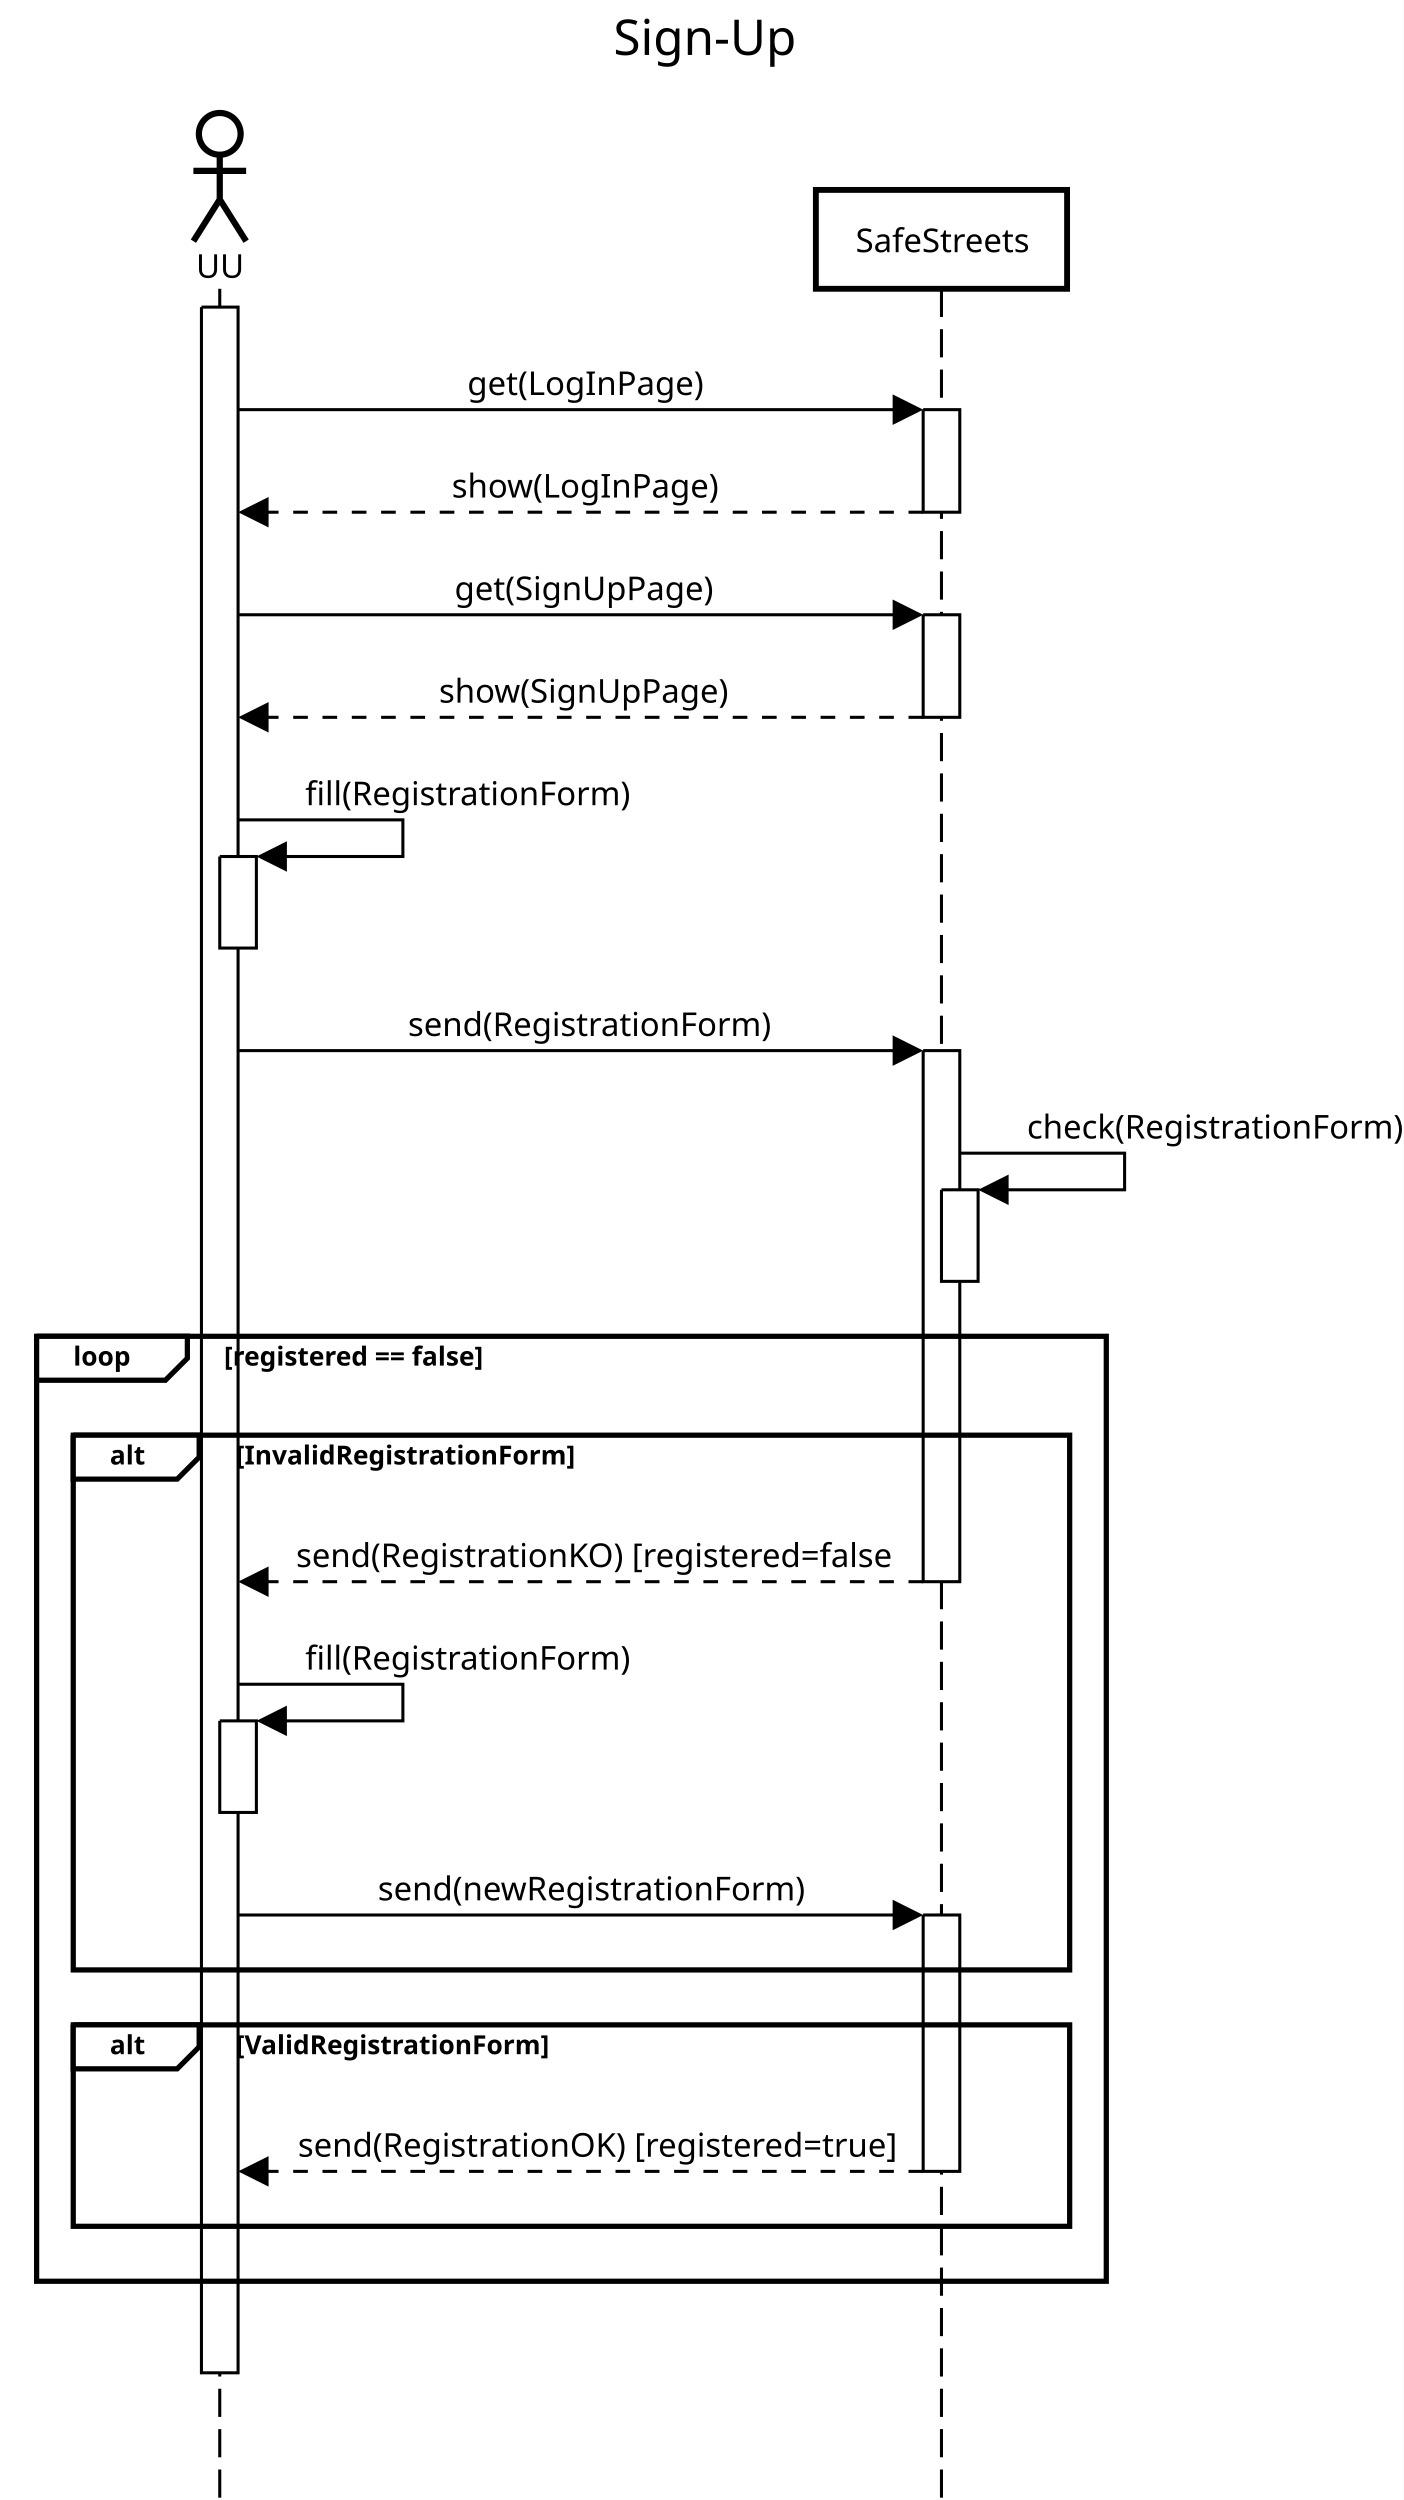
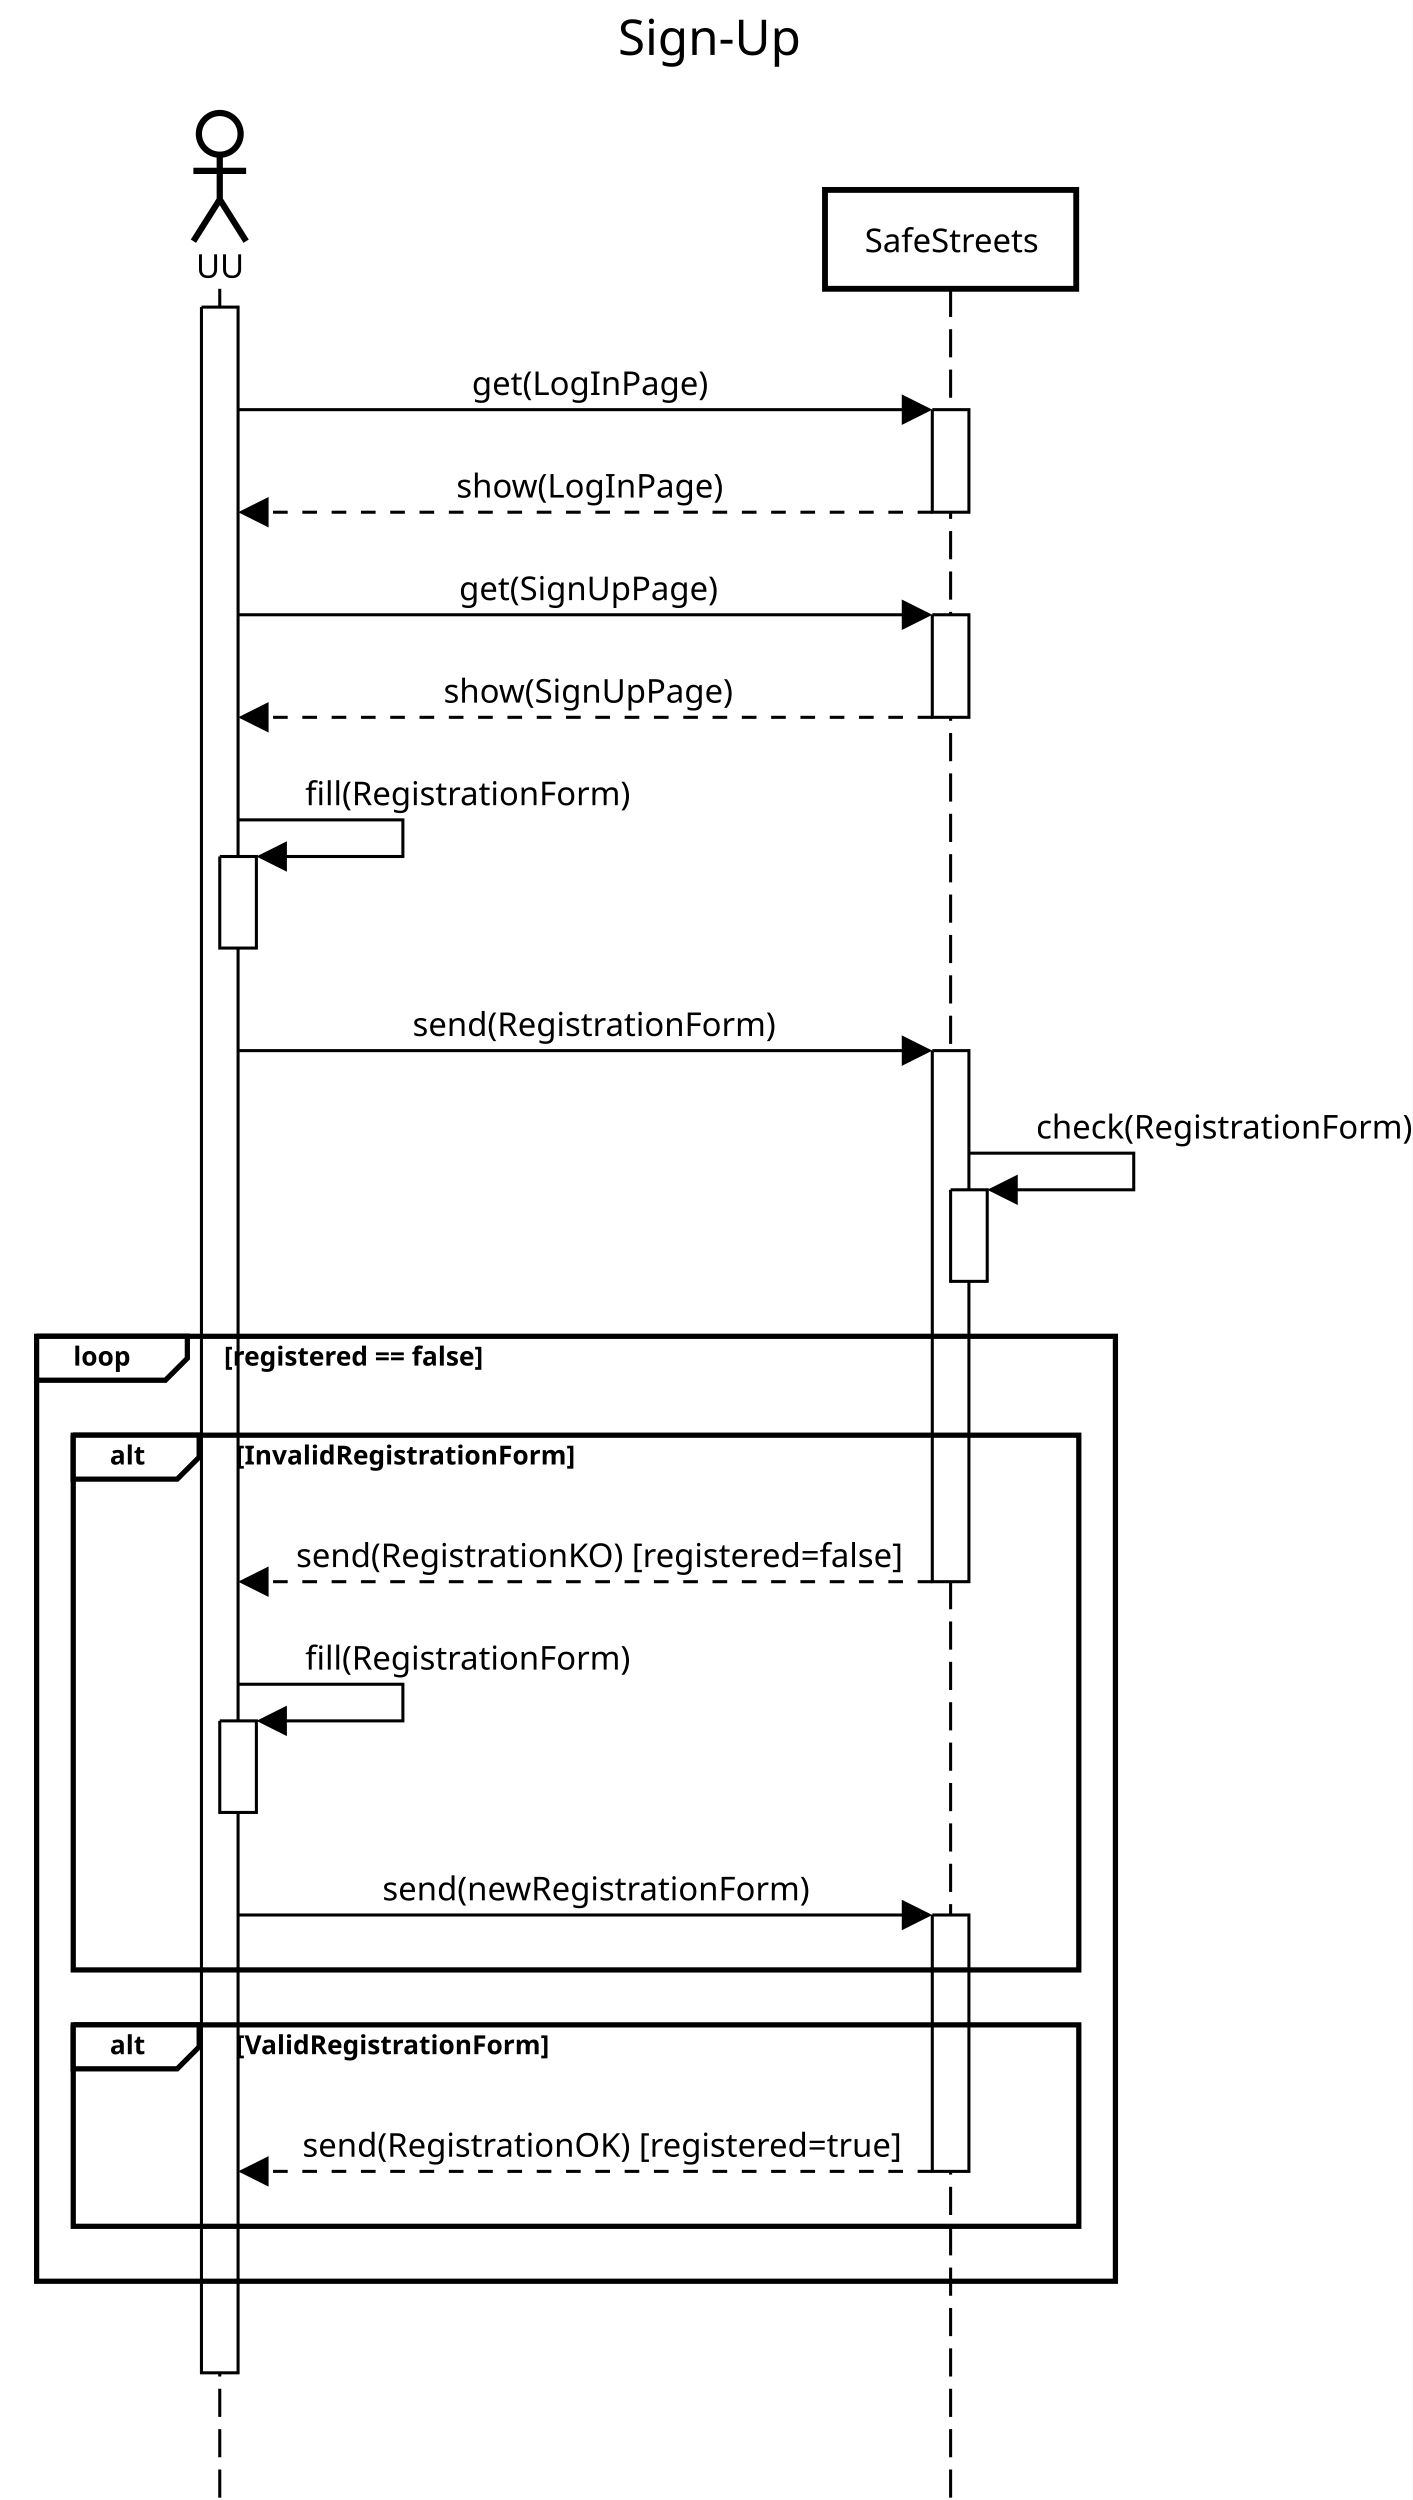
- <svg xmlns="http://www.w3.org/2000/svg" version="1.1" width="626" height="1115">
+ <svg xmlns="http://www.w3.org/2000/svg" version="1.1" width="630" height="1115">
  <defs />
  <g>
    <g />
    <g />
    <g />
    <g />
    <g />
    <g />
    <g />
    <g />
    <g />
    <g />
    <g />
    <g>
-       <rect fill="white" stroke="none" x="0" y="0" width="626" height="1115" />
-     </g>
-     <g>
-       <text fill="black" stroke="none" font-family="sans-serif" font-size="16.5pt" font-style="normal" font-weight="normal" text-decoration="normal" x="273.593" y="24.503" text-anchor="start" dominant-baseline="alphabetic">Sign-Up</text>
+       <rect fill="white" stroke="none" x="0" y="0" width="630" height="1115" />
+     </g>
+     <g>
+       <text fill="black" stroke="none" font-family="sans-serif" font-size="16.5pt" font-style="normal" font-weight="normal" text-decoration="normal" x="275.629" y="24.503" text-anchor="start" dominant-baseline="alphabetic">Sign-Up</text>
    </g>
    <g />
    <g>
      <path fill="none" stroke="black" paint-order="fill stroke markers" d=" M 98.011 128.803 L 98.011 1115.449" stroke-miterlimit="10" stroke-width="1.361" stroke-dasharray="12.566,5.445" />
-       <path fill="none" stroke="black" paint-order="fill stroke markers" d=" M 419.897 128.803 L 419.897 1115.449" stroke-miterlimit="10" stroke-width="1.361" stroke-dasharray="12.566,5.445" />
+       <path fill="none" stroke="black" paint-order="fill stroke markers" d=" M 423.97 128.803 L 423.97 1115.449" stroke-miterlimit="10" stroke-width="1.361" stroke-dasharray="12.566,5.445" />
    </g>
    <g>
      <g>
        <path fill="white" stroke="black" paint-order="fill stroke markers" d=" M 107.322 59.705 A 9.311 9.311 0 1 1 107.322 59.696 M 98.011 69.016 L 98.011 88.945 M 86.25 76.204 L 109.773 76.204 M 98.011 88.945 L 86.25 107.567 M 98.011 88.945 L 109.773 107.567" stroke-miterlimit="10" stroke-width="2.777" stroke-dasharray="" />
      </g>
      <g>
        <g />
        <text fill="black" stroke="none" font-family="sans-serif" font-size="11pt" font-style="normal" font-weight="normal" text-decoration="normal" x="87.424" y="123.903" text-anchor="start" dominant-baseline="alphabetic">UU</text>
      </g>
      <path fill="none" stroke="none" />
      <g>
-         <path fill="white" stroke="black" paint-order="fill stroke markers" d=" M 363.873 84.698 L 475.921 84.698 L 475.921 128.803 L 363.873 128.803 L 363.873 84.698 Z" stroke-miterlimit="10" stroke-width="2.614" stroke-dasharray="" />
-       </g>
-       <g>
-         <g />
-         <text fill="black" stroke="none" font-family="sans-serif" font-size="11pt" font-style="normal" font-weight="normal" text-decoration="normal" x="381.597" y="112.468" text-anchor="start" dominant-baseline="alphabetic">SafeStreets</text>
+         <path fill="white" stroke="black" paint-order="fill stroke markers" d=" M 367.946 84.698 L 479.994 84.698 L 479.994 128.803 L 367.946 128.803 L 367.946 84.698 Z" stroke-miterlimit="10" stroke-width="2.614" stroke-dasharray="" />
+       </g>
+       <g>
+         <g />
+         <text fill="black" stroke="none" font-family="sans-serif" font-size="11pt" font-style="normal" font-weight="normal" text-decoration="normal" x="385.67" y="112.468" text-anchor="start" dominant-baseline="alphabetic">SafeStreets</text>
      </g>
    </g>
    <g>
      <path fill="white" stroke="black" paint-order="fill stroke markers" d=" M 89.844 136.971 L 106.179 136.971 L 106.179 1058.276 L 89.844 1058.276 L 89.844 136.971" stroke-miterlimit="10" stroke-width="1.361" stroke-dasharray="" />
-       <path fill="white" stroke="black" paint-order="fill stroke markers" d=" M 411.729 182.709 L 428.065 182.709 L 428.065 228.448 L 411.729 228.448 L 411.729 182.709" stroke-miterlimit="10" stroke-width="1.361" stroke-dasharray="" />
-       <path fill="white" stroke="black" paint-order="fill stroke markers" d=" M 411.729 274.186 L 428.065 274.186 L 428.065 319.925 L 411.729 319.925 L 411.729 274.186" stroke-miterlimit="10" stroke-width="1.361" stroke-dasharray="" />
+       <path fill="white" stroke="black" paint-order="fill stroke markers" d=" M 415.802 182.709 L 432.138 182.709 L 432.138 228.448 L 415.802 228.448 L 415.802 182.709" stroke-miterlimit="10" stroke-width="1.361" stroke-dasharray="" />
+       <path fill="white" stroke="black" paint-order="fill stroke markers" d=" M 415.802 274.186 L 432.138 274.186 L 432.138 319.925 L 415.802 319.925 L 415.802 274.186" stroke-miterlimit="10" stroke-width="1.361" stroke-dasharray="" />
      <path fill="white" stroke="black" paint-order="fill stroke markers" d=" M 98.011 381.999 L 114.346 381.999 L 114.346 422.837 L 98.011 422.837 L 98.011 381.999" stroke-miterlimit="10" stroke-width="1.361" stroke-dasharray="" />
-       <path fill="white" stroke="black" paint-order="fill stroke markers" d=" M 411.729 468.575 L 428.065 468.575 L 428.065 705.436 L 411.729 705.436 L 411.729 468.575" stroke-miterlimit="10" stroke-width="1.361" stroke-dasharray="" />
-       <path fill="white" stroke="black" paint-order="fill stroke markers" d=" M 419.897 530.649 L 436.232 530.649 L 436.232 571.487 L 419.897 571.487 L 419.897 530.649" stroke-miterlimit="10" stroke-width="1.361" stroke-dasharray="" />
+       <path fill="white" stroke="black" paint-order="fill stroke markers" d=" M 415.802 468.575 L 432.138 468.575 L 432.138 705.436 L 415.802 705.436 L 415.802 468.575" stroke-miterlimit="10" stroke-width="1.361" stroke-dasharray="" />
+       <path fill="white" stroke="black" paint-order="fill stroke markers" d=" M 423.97 530.649 L 440.305 530.649 L 440.305 571.487 L 423.97 571.487 L 423.97 530.649" stroke-miterlimit="10" stroke-width="1.361" stroke-dasharray="" />
      <path fill="white" stroke="black" paint-order="fill stroke markers" d=" M 98.011 767.51 L 114.346 767.51 L 114.346 808.348 L 98.011 808.348 L 98.011 767.51" stroke-miterlimit="10" stroke-width="1.361" stroke-dasharray="" />
-       <path fill="white" stroke="black" paint-order="fill stroke markers" d=" M 411.729 854.086 L 428.065 854.086 L 428.065 968.433 L 411.729 968.433 L 411.729 854.086" stroke-miterlimit="10" stroke-width="1.361" stroke-dasharray="" />
-       <g>
-         <g>
-           <rect fill="white" stroke="none" x="205.971" y="161.473" width="105.967" height="21.236" />
-         </g>
-         <text fill="black" stroke="none" font-family="sans-serif" font-size="11pt" font-style="normal" font-weight="normal" text-decoration="normal" x="208.421" y="176.175" text-anchor="start" dominant-baseline="alphabetic">get(LogInPage)</text>
-       </g>
-       <g>
-         <path fill="none" stroke="black" paint-order="fill stroke markers" d=" M 106.179 182.709 L 409.007 182.709" stroke-miterlimit="10" stroke-width="1.361" stroke-dasharray="" />
-         <g transform="translate(411.7293,182.7092) translate(-411.7293,-182.7092)">
-           <path fill="black" stroke="none" paint-order="stroke fill markers" d=" M 398.117 175.903 L 411.729 182.709 L 398.117 189.516 Z" />
-         </g>
-       </g>
-       <g>
-         <g>
-           <rect fill="white" stroke="none" x="199.049" y="207.212" width="119.811" height="21.236" />
-         </g>
-         <text fill="black" stroke="none" font-family="sans-serif" font-size="11pt" font-style="normal" font-weight="normal" text-decoration="normal" x="201.499" y="221.914" text-anchor="start" dominant-baseline="alphabetic">show(LogInPage)</text>
-       </g>
-       <g>
-         <path fill="none" stroke="black" paint-order="fill stroke markers" d=" M 411.729 228.448 L 108.901 228.448" stroke-miterlimit="10" stroke-width="1.361" stroke-dasharray="6.534" />
+       <path fill="white" stroke="black" paint-order="fill stroke markers" d=" M 415.802 854.086 L 432.138 854.086 L 432.138 968.433 L 415.802 968.433 L 415.802 854.086" stroke-miterlimit="10" stroke-width="1.361" stroke-dasharray="" />
+       <g>
+         <g>
+           <rect fill="white" stroke="none" x="208.007" y="161.473" width="105.967" height="21.236" />
+         </g>
+         <text fill="black" stroke="none" font-family="sans-serif" font-size="11pt" font-style="normal" font-weight="normal" text-decoration="normal" x="210.457" y="176.175" text-anchor="start" dominant-baseline="alphabetic">get(LogInPage)</text>
+       </g>
+       <g>
+         <path fill="none" stroke="black" paint-order="fill stroke markers" d=" M 106.179 182.709 L 413.08 182.709" stroke-miterlimit="10" stroke-width="1.361" stroke-dasharray="" />
+         <g transform="translate(415.8024,182.7092) translate(-415.8024,-182.7092)">
+           <path fill="black" stroke="none" paint-order="stroke fill markers" d=" M 402.19 175.903 L 415.802 182.709 L 402.19 189.516 Z" />
+         </g>
+       </g>
+       <g>
+         <g>
+           <rect fill="white" stroke="none" x="201.085" y="207.212" width="119.811" height="21.236" />
+         </g>
+         <text fill="black" stroke="none" font-family="sans-serif" font-size="11pt" font-style="normal" font-weight="normal" text-decoration="normal" x="203.535" y="221.914" text-anchor="start" dominant-baseline="alphabetic">show(LogInPage)</text>
+       </g>
+       <g>
+         <path fill="none" stroke="black" paint-order="fill stroke markers" d=" M 415.802 228.448 L 108.901 228.448" stroke-miterlimit="10" stroke-width="1.361" stroke-dasharray="6.534" />
        <g transform="translate(106.1788,228.4478) translate(-106.1788,-228.4478)">
          <path fill="black" stroke="none" paint-order="stroke fill markers" d=" M 119.791 221.641 L 106.179 228.448 L 119.791 235.254 Z" />
        </g>
      </g>
      <g>
        <g>
-           <rect fill="white" stroke="none" x="200.273" y="252.951" width="117.363" height="21.236" />
-         </g>
-         <text fill="black" stroke="none" font-family="sans-serif" font-size="11pt" font-style="normal" font-weight="normal" text-decoration="normal" x="202.723" y="267.652" text-anchor="start" dominant-baseline="alphabetic">get(SignUpPage)</text>
-       </g>
-       <g>
-         <path fill="none" stroke="black" paint-order="fill stroke markers" d=" M 106.179 274.186 L 409.007 274.186" stroke-miterlimit="10" stroke-width="1.361" stroke-dasharray="" />
-         <g transform="translate(411.7293,274.1864) translate(-411.7293,-274.1864)">
-           <path fill="black" stroke="none" paint-order="stroke fill markers" d=" M 398.117 267.38 L 411.729 274.186 L 398.117 280.993 Z" />
-         </g>
-       </g>
-       <g>
-         <g>
-           <rect fill="white" stroke="none" x="193.351" y="298.689" width="131.207" height="21.236" />
-         </g>
-         <text fill="black" stroke="none" font-family="sans-serif" font-size="11pt" font-style="normal" font-weight="normal" text-decoration="normal" x="195.801" y="313.391" text-anchor="start" dominant-baseline="alphabetic">show(SignUpPage)</text>
-       </g>
-       <g>
-         <path fill="none" stroke="black" paint-order="fill stroke markers" d=" M 411.729 319.925 L 108.901 319.925" stroke-miterlimit="10" stroke-width="1.361" stroke-dasharray="6.534" />
+           <rect fill="white" stroke="none" x="202.309" y="252.951" width="117.363" height="21.236" />
+         </g>
+         <text fill="black" stroke="none" font-family="sans-serif" font-size="11pt" font-style="normal" font-weight="normal" text-decoration="normal" x="204.759" y="267.652" text-anchor="start" dominant-baseline="alphabetic">get(SignUpPage)</text>
+       </g>
+       <g>
+         <path fill="none" stroke="black" paint-order="fill stroke markers" d=" M 106.179 274.186 L 413.08 274.186" stroke-miterlimit="10" stroke-width="1.361" stroke-dasharray="" />
+         <g transform="translate(415.8024,274.1864) translate(-415.8024,-274.1864)">
+           <path fill="black" stroke="none" paint-order="stroke fill markers" d=" M 402.19 267.38 L 415.802 274.186 L 402.19 280.993 Z" />
+         </g>
+       </g>
+       <g>
+         <g>
+           <rect fill="white" stroke="none" x="195.387" y="298.689" width="131.207" height="21.236" />
+         </g>
+         <text fill="black" stroke="none" font-family="sans-serif" font-size="11pt" font-style="normal" font-weight="normal" text-decoration="normal" x="197.837" y="313.391" text-anchor="start" dominant-baseline="alphabetic">show(SignUpPage)</text>
+       </g>
+       <g>
+         <path fill="none" stroke="black" paint-order="fill stroke markers" d=" M 415.802 319.925 L 108.901 319.925" stroke-miterlimit="10" stroke-width="1.361" stroke-dasharray="6.534" />
        <g transform="translate(106.1788,319.925) translate(-106.1788,-319.925)">
          <path fill="black" stroke="none" paint-order="stroke fill markers" d=" M 119.791 313.119 L 106.179 319.925 L 119.791 326.731 Z" />
        </g>
      </g>
      <g>
        <g>
          <rect fill="white" stroke="none" x="133.676" y="344.428" width="140.935" height="21.236" />
        </g>
        <text fill="black" stroke="none" font-family="sans-serif" font-size="11pt" font-style="normal" font-weight="normal" text-decoration="normal" x="136.127" y="359.129" text-anchor="start" dominant-baseline="alphabetic">fill(RegistrationForm)</text>
      </g>
      <g>
        <path fill="none" stroke="black" paint-order="fill stroke markers" d=" M 106.179 365.664 L 179.687 365.664 L 179.687 381.999 L 117.069 381.999" stroke-miterlimit="10" stroke-width="1.361" stroke-dasharray="" />
        <g transform="translate(114.3464,381.9987) translate(-114.3464,-381.9987)">
          <path fill="black" stroke="none" paint-order="stroke fill markers" d=" M 127.959 375.192 L 114.346 381.999 L 127.959 388.805 Z" />
        </g>
      </g>
      <g>
        <g>
-           <rect fill="white" stroke="none" x="179.514" y="447.34" width="158.88" height="21.236" />
-         </g>
-         <text fill="black" stroke="none" font-family="sans-serif" font-size="11pt" font-style="normal" font-weight="normal" text-decoration="normal" x="181.964" y="462.041" text-anchor="start" dominant-baseline="alphabetic">send(RegistrationForm)</text>
-       </g>
-       <g>
-         <path fill="none" stroke="black" paint-order="fill stroke markers" d=" M 106.179 468.575 L 409.007 468.575" stroke-miterlimit="10" stroke-width="1.361" stroke-dasharray="" />
-         <g transform="translate(411.7293,468.5753) translate(-411.7293,-468.5753)">
-           <path fill="black" stroke="none" paint-order="stroke fill markers" d=" M 398.117 461.769 L 411.729 468.575 L 398.117 475.382 Z" />
-         </g>
-       </g>
-       <g>
-         <g>
-           <rect fill="white" stroke="none" x="455.562" y="493.078" width="165.387" height="21.236" />
-         </g>
-         <text fill="black" stroke="none" font-family="sans-serif" font-size="11pt" font-style="normal" font-weight="normal" text-decoration="normal" x="458.012" y="507.78" text-anchor="start" dominant-baseline="alphabetic">check(RegistrationForm)</text>
-       </g>
-       <g>
-         <path fill="none" stroke="black" paint-order="fill stroke markers" d=" M 428.065 514.314 L 501.573 514.314 L 501.573 530.649 L 438.955 530.649" stroke-miterlimit="10" stroke-width="1.361" stroke-dasharray="" />
-         <g transform="translate(436.2321,530.6491) translate(-436.2321,-530.6491)">
-           <path fill="black" stroke="none" paint-order="stroke fill markers" d=" M 449.845 523.843 L 436.232 530.649 L 449.845 537.455 Z" />
-         </g>
-       </g>
-       <g>
-         <g>
-           <rect fill="white" stroke="none" x="129.593" y="684.2" width="258.723" height="21.236" />
-         </g>
-         <text fill="black" stroke="none" font-family="sans-serif" font-size="11pt" font-style="normal" font-weight="normal" text-decoration="normal" x="132.043" y="698.902" text-anchor="start" dominant-baseline="alphabetic">send(RegistrationKO) [registered=false</text>
-       </g>
-       <g>
-         <path fill="none" stroke="black" paint-order="fill stroke markers" d=" M 411.729 705.436 L 108.901 705.436" stroke-miterlimit="10" stroke-width="1.361" stroke-dasharray="6.534" />
+           <rect fill="white" stroke="none" x="181.55" y="447.34" width="158.88" height="21.236" />
+         </g>
+         <text fill="black" stroke="none" font-family="sans-serif" font-size="11pt" font-style="normal" font-weight="normal" text-decoration="normal" x="184.001" y="462.041" text-anchor="start" dominant-baseline="alphabetic">send(RegistrationForm)</text>
+       </g>
+       <g>
+         <path fill="none" stroke="black" paint-order="fill stroke markers" d=" M 106.179 468.575 L 413.08 468.575" stroke-miterlimit="10" stroke-width="1.361" stroke-dasharray="" />
+         <g transform="translate(415.8024,468.5753) translate(-415.8024,-468.5753)">
+           <path fill="black" stroke="none" paint-order="stroke fill markers" d=" M 402.19 461.769 L 415.802 468.575 L 402.19 475.382 Z" />
+         </g>
+       </g>
+       <g>
+         <g>
+           <rect fill="white" stroke="none" x="459.635" y="493.078" width="165.387" height="21.236" />
+         </g>
+         <text fill="black" stroke="none" font-family="sans-serif" font-size="11pt" font-style="normal" font-weight="normal" text-decoration="normal" x="462.085" y="507.78" text-anchor="start" dominant-baseline="alphabetic">check(RegistrationForm)</text>
+       </g>
+       <g>
+         <path fill="none" stroke="black" paint-order="fill stroke markers" d=" M 432.138 514.314 L 505.646 514.314 L 505.646 530.649 L 443.028 530.649" stroke-miterlimit="10" stroke-width="1.361" stroke-dasharray="" />
+         <g transform="translate(440.3052,530.6491) translate(-440.3052,-530.6491)">
+           <path fill="black" stroke="none" paint-order="stroke fill markers" d=" M 453.918 523.843 L 440.305 530.649 L 453.918 537.455 Z" />
+         </g>
+       </g>
+       <g>
+         <g>
+           <rect fill="white" stroke="none" x="129.593" y="684.2" width="262.796" height="21.236" />
+         </g>
+         <text fill="black" stroke="none" font-family="sans-serif" font-size="11pt" font-style="normal" font-weight="normal" text-decoration="normal" x="132.043" y="698.902" text-anchor="start" dominant-baseline="alphabetic">send(RegistrationKO) [registered=false]</text>
+       </g>
+       <g>
+         <path fill="none" stroke="black" paint-order="fill stroke markers" d=" M 415.802 705.436 L 108.901 705.436" stroke-miterlimit="10" stroke-width="1.361" stroke-dasharray="6.534" />
        <g transform="translate(106.1788,705.4358) translate(-106.1788,-705.4358)">
          <path fill="black" stroke="none" paint-order="stroke fill markers" d=" M 119.791 698.629 L 106.179 705.436 L 119.791 712.242 Z" />
        </g>
      </g>
      <g>
        <g>
          <rect fill="white" stroke="none" x="133.676" y="729.939" width="140.935" height="21.236" />
        </g>
        <text fill="black" stroke="none" font-family="sans-serif" font-size="11pt" font-style="normal" font-weight="normal" text-decoration="normal" x="136.127" y="744.64" text-anchor="start" dominant-baseline="alphabetic">fill(RegistrationForm)</text>
      </g>
      <g>
        <path fill="none" stroke="black" paint-order="fill stroke markers" d=" M 106.179 751.174 L 179.687 751.174 L 179.687 767.51 L 117.069 767.51" stroke-miterlimit="10" stroke-width="1.361" stroke-dasharray="" />
        <g transform="translate(114.3464,767.5095) translate(-114.3464,-767.5095)">
          <path fill="black" stroke="none" paint-order="stroke fill markers" d=" M 127.959 760.703 L 114.346 767.51 L 127.959 774.316 Z" />
        </g>
      </g>
      <g>
        <g>
-           <rect fill="white" stroke="none" x="166.067" y="832.85" width="185.774" height="21.236" />
-         </g>
-         <text fill="black" stroke="none" font-family="sans-serif" font-size="11pt" font-style="normal" font-weight="normal" text-decoration="normal" x="168.517" y="847.552" text-anchor="start" dominant-baseline="alphabetic">send(newRegistrationForm)</text>
-       </g>
-       <g>
-         <path fill="none" stroke="black" paint-order="fill stroke markers" d=" M 106.179 854.086 L 409.007 854.086" stroke-miterlimit="10" stroke-width="1.361" stroke-dasharray="" />
-         <g transform="translate(411.7293,854.0861) translate(-411.7293,-854.0861)">
-           <path fill="black" stroke="none" paint-order="stroke fill markers" d=" M 398.117 847.28 L 411.729 854.086 L 398.117 860.892 Z" />
-         </g>
-       </g>
-       <g>
-         <g>
-           <rect fill="white" stroke="none" x="130.409" y="947.197" width="257.091" height="21.236" />
-         </g>
-         <text fill="black" stroke="none" font-family="sans-serif" font-size="11pt" font-style="normal" font-weight="normal" text-decoration="normal" x="132.859" y="961.898" text-anchor="start" dominant-baseline="alphabetic">send(RegistrationOK) [registered=true]</text>
-       </g>
-       <g>
-         <path fill="none" stroke="black" paint-order="fill stroke markers" d=" M 411.729 968.433 L 108.901 968.433" stroke-miterlimit="10" stroke-width="1.361" stroke-dasharray="6.534" />
+           <rect fill="white" stroke="none" x="168.104" y="832.85" width="185.774" height="21.236" />
+         </g>
+         <text fill="black" stroke="none" font-family="sans-serif" font-size="11pt" font-style="normal" font-weight="normal" text-decoration="normal" x="170.554" y="847.552" text-anchor="start" dominant-baseline="alphabetic">send(newRegistrationForm)</text>
+       </g>
+       <g>
+         <path fill="none" stroke="black" paint-order="fill stroke markers" d=" M 106.179 854.086 L 413.08 854.086" stroke-miterlimit="10" stroke-width="1.361" stroke-dasharray="" />
+         <g transform="translate(415.8024,854.0861) translate(-415.8024,-854.0861)">
+           <path fill="black" stroke="none" paint-order="stroke fill markers" d=" M 402.19 847.28 L 415.802 854.086 L 402.19 860.892 Z" />
+         </g>
+       </g>
+       <g>
+         <g>
+           <rect fill="white" stroke="none" x="132.445" y="947.197" width="257.091" height="21.236" />
+         </g>
+         <text fill="black" stroke="none" font-family="sans-serif" font-size="11pt" font-style="normal" font-weight="normal" text-decoration="normal" x="134.895" y="961.898" text-anchor="start" dominant-baseline="alphabetic">send(RegistrationOK) [registered=true]</text>
+       </g>
+       <g>
+         <path fill="none" stroke="black" paint-order="fill stroke markers" d=" M 415.802 968.433 L 108.901 968.433" stroke-miterlimit="10" stroke-width="1.361" stroke-dasharray="6.534" />
        <g transform="translate(106.1788,968.4325) translate(-106.1788,-968.4325)">
          <path fill="black" stroke="none" paint-order="stroke fill markers" d=" M 119.791 961.626 L 106.179 968.433 L 119.791 975.239 Z" />
        </g>
      </g>
      <g>
        <g />
-         <path fill="none" stroke="black" paint-order="fill stroke markers" d=" M 16.335 595.99 L 493.405 595.99 L 493.405 1017.438 L 16.335 1017.438 L 16.335 595.99 Z" stroke-miterlimit="10" stroke-width="2.334" stroke-dasharray="" />
+         <path fill="none" stroke="black" paint-order="fill stroke markers" d=" M 16.335 595.99 L 497.478 595.99 L 497.478 1017.438 L 16.335 1017.438 L 16.335 595.99 Z" stroke-miterlimit="10" stroke-width="2.334" stroke-dasharray="" />
        <path fill="white" stroke="black" paint-order="fill stroke markers" d=" M 16.335 595.99 L 16.335 615.592 L 73.76 615.592 L 83.561 605.791 L 83.561 595.99 L 16.335 595.99" stroke-miterlimit="10" stroke-width="2.334" stroke-dasharray="" />
        <text fill="black" stroke="none" font-family="sans-serif" font-size="8.8pt" font-style="normal" font-weight="bold" text-decoration="normal" x="32.67" y="609.058" text-anchor="start" dominant-baseline="alphabetic">loop</text>
        <text fill="black" stroke="none" font-family="sans-serif" font-size="8.8pt" font-style="normal" font-weight="bold" text-decoration="normal" x="99.896" y="609.058" text-anchor="start" dominant-baseline="alphabetic">[registered == false]</text>
      </g>
      <g>
        <g />
-         <path fill="none" stroke="black" paint-order="fill stroke markers" d=" M 32.67 640.095 L 477.07 640.095 L 477.07 878.589 L 32.67 878.589 L 32.67 640.095 Z" stroke-miterlimit="10" stroke-width="2.334" stroke-dasharray="" />
+         <path fill="none" stroke="black" paint-order="fill stroke markers" d=" M 32.67 640.095 L 481.143 640.095 L 481.143 878.589 L 32.67 878.589 L 32.67 640.095 Z" stroke-miterlimit="10" stroke-width="2.334" stroke-dasharray="" />
        <path fill="white" stroke="black" paint-order="fill stroke markers" d=" M 32.67 640.095 L 32.67 659.697 L 79.03 659.697 L 88.831 649.896 L 88.831 640.095 L 32.67 640.095" stroke-miterlimit="10" stroke-width="2.334" stroke-dasharray="" />
        <text fill="black" stroke="none" font-family="sans-serif" font-size="8.8pt" font-style="normal" font-weight="bold" text-decoration="normal" x="49.006" y="653.163" text-anchor="start" dominant-baseline="alphabetic">alt</text>
        <text fill="black" stroke="none" font-family="sans-serif" font-size="8.8pt" font-style="normal" font-weight="bold" text-decoration="normal" x="105.166" y="653.163" text-anchor="start" dominant-baseline="alphabetic">[InvalidRegistrationForm]</text>
      </g>
      <g>
        <g />
-         <path fill="none" stroke="black" paint-order="fill stroke markers" d=" M 32.67 903.092 L 477.07 903.092 L 477.07 992.935 L 32.67 992.935 L 32.67 903.092 Z" stroke-miterlimit="10" stroke-width="2.334" stroke-dasharray="" />
+         <path fill="none" stroke="black" paint-order="fill stroke markers" d=" M 32.67 903.092 L 481.143 903.092 L 481.143 992.935 L 32.67 992.935 L 32.67 903.092 Z" stroke-miterlimit="10" stroke-width="2.334" stroke-dasharray="" />
        <path fill="white" stroke="black" paint-order="fill stroke markers" d=" M 32.67 903.092 L 32.67 922.694 L 79.03 922.694 L 88.831 912.893 L 88.831 903.092 L 32.67 903.092" stroke-miterlimit="10" stroke-width="2.334" stroke-dasharray="" />
        <text fill="black" stroke="none" font-family="sans-serif" font-size="8.8pt" font-style="normal" font-weight="bold" text-decoration="normal" x="49.006" y="916.16" text-anchor="start" dominant-baseline="alphabetic">alt</text>
        <text fill="black" stroke="none" font-family="sans-serif" font-size="8.8pt" font-style="normal" font-weight="bold" text-decoration="normal" x="105.166" y="916.16" text-anchor="start" dominant-baseline="alphabetic">[ValidRegistrationForm]</text>
      </g>
    </g>
    <g />
    <g />
  </g>
</svg>
